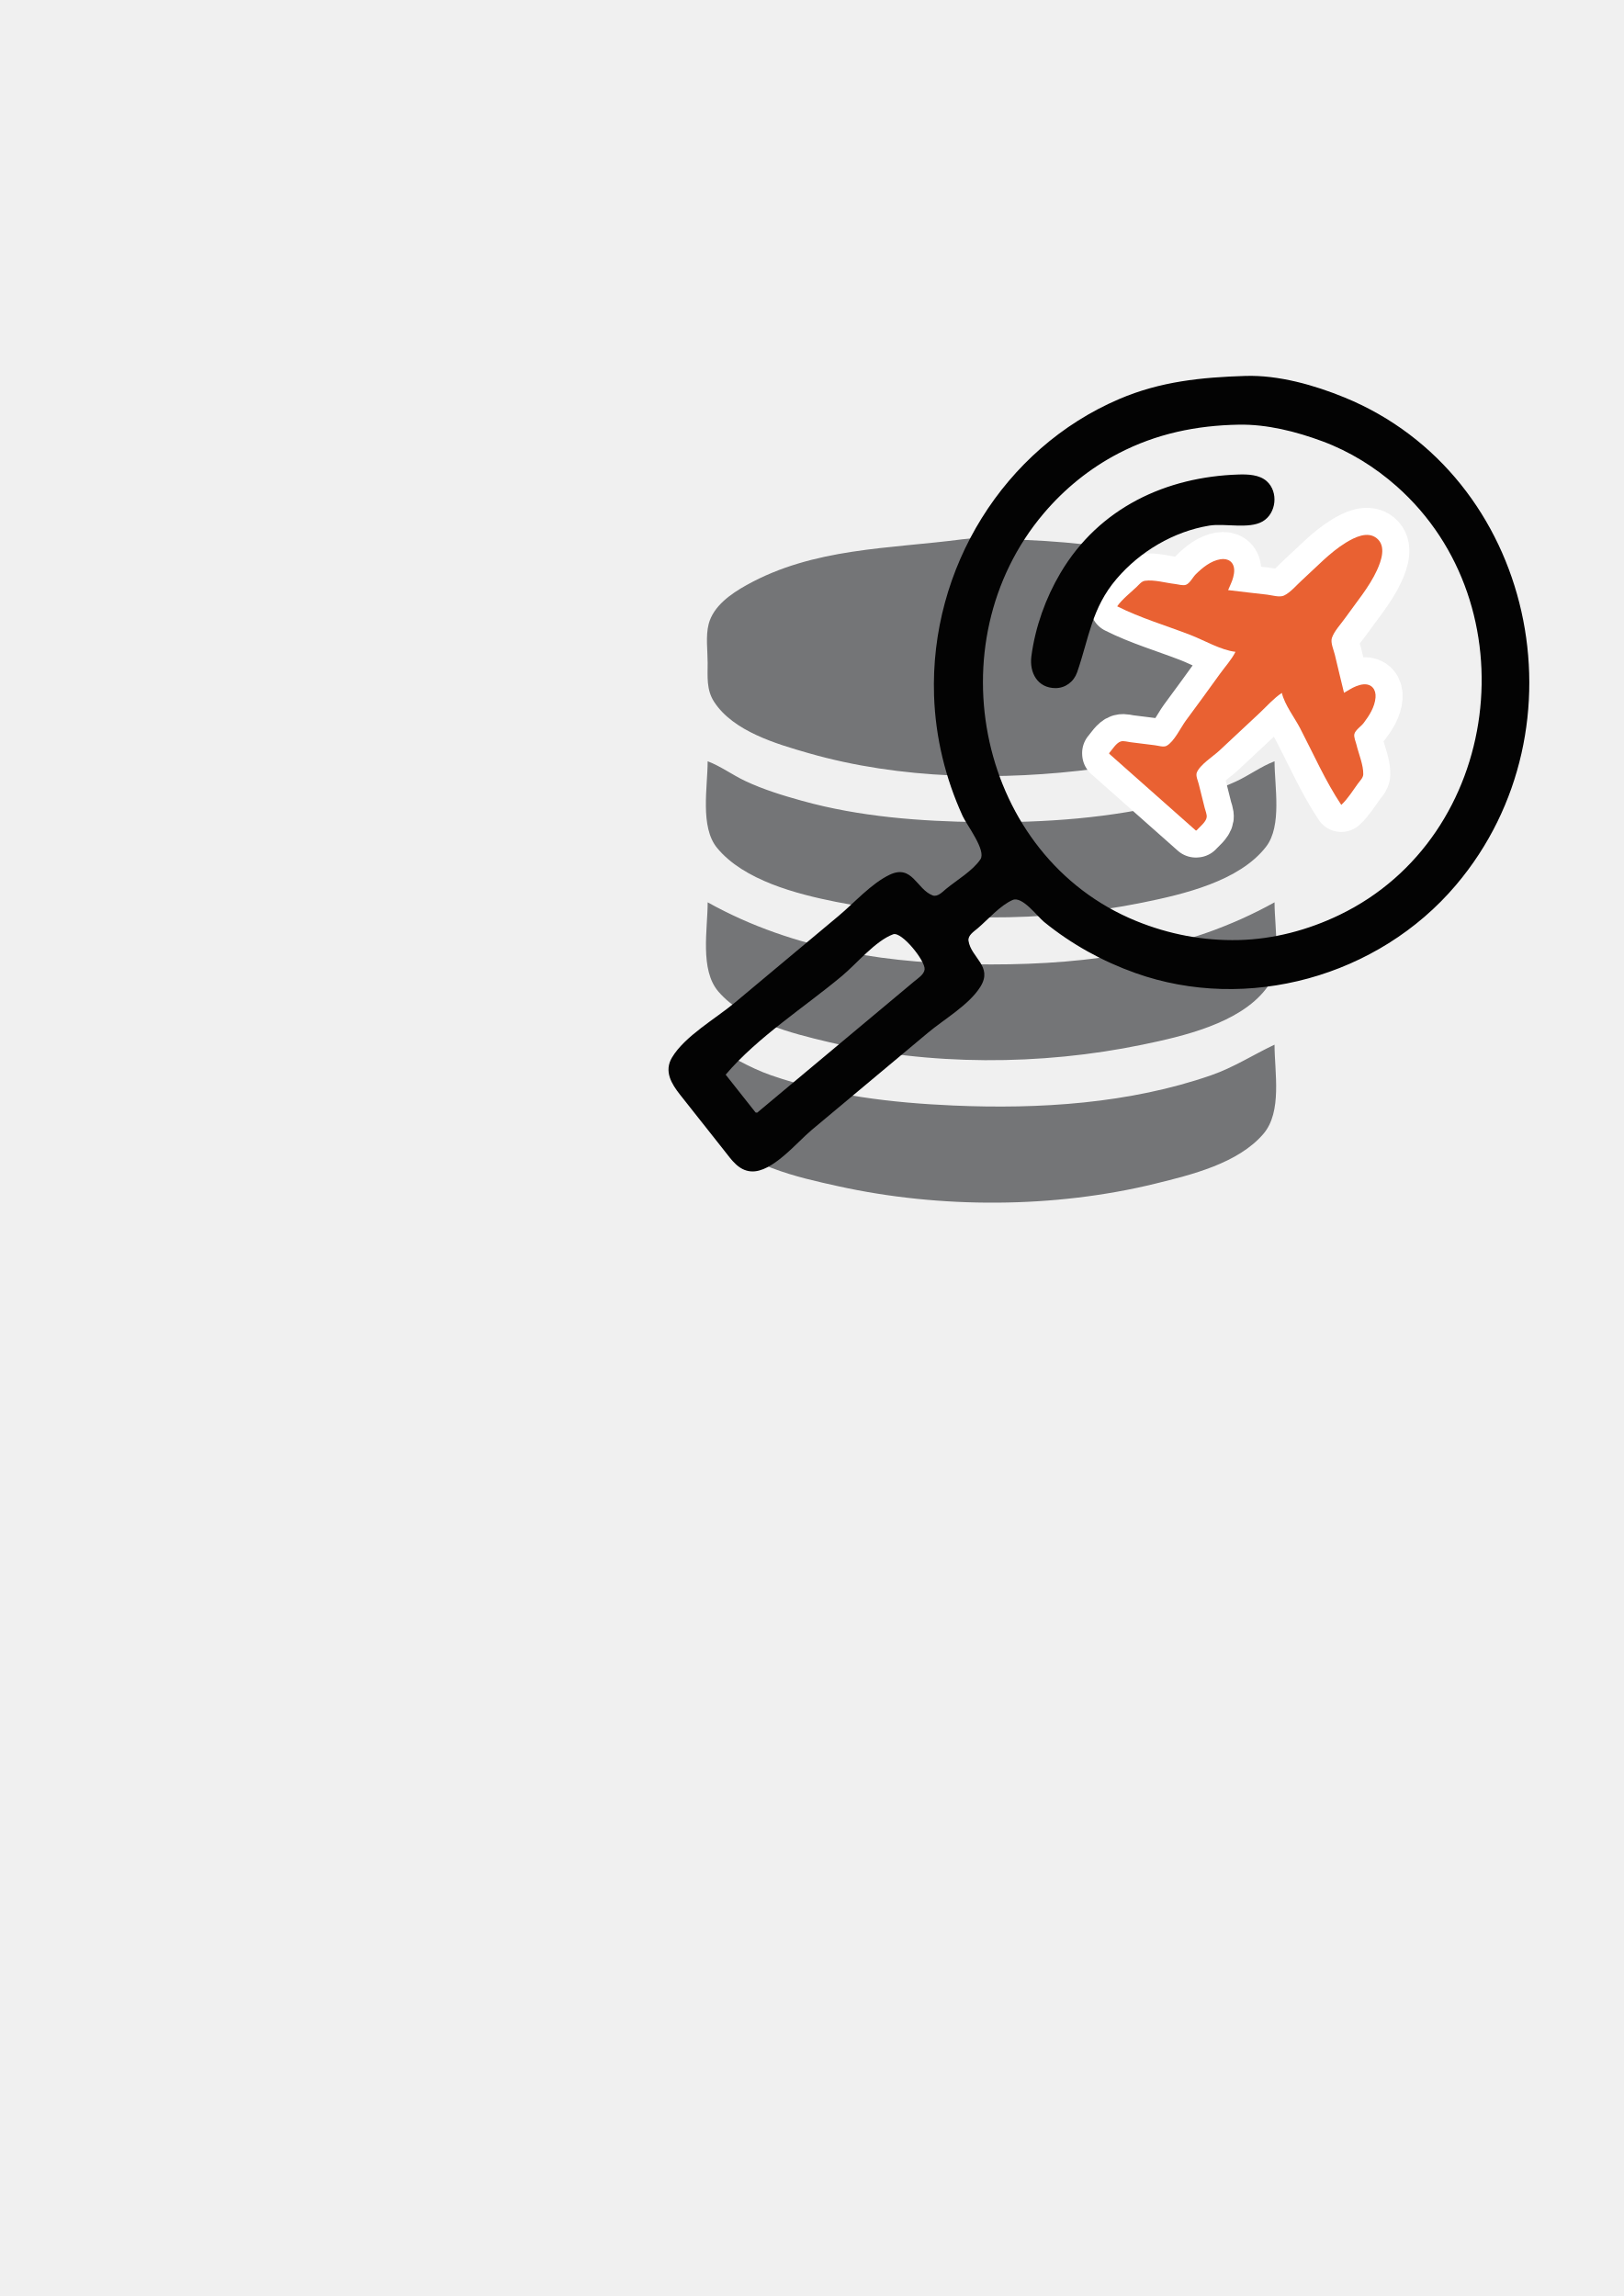
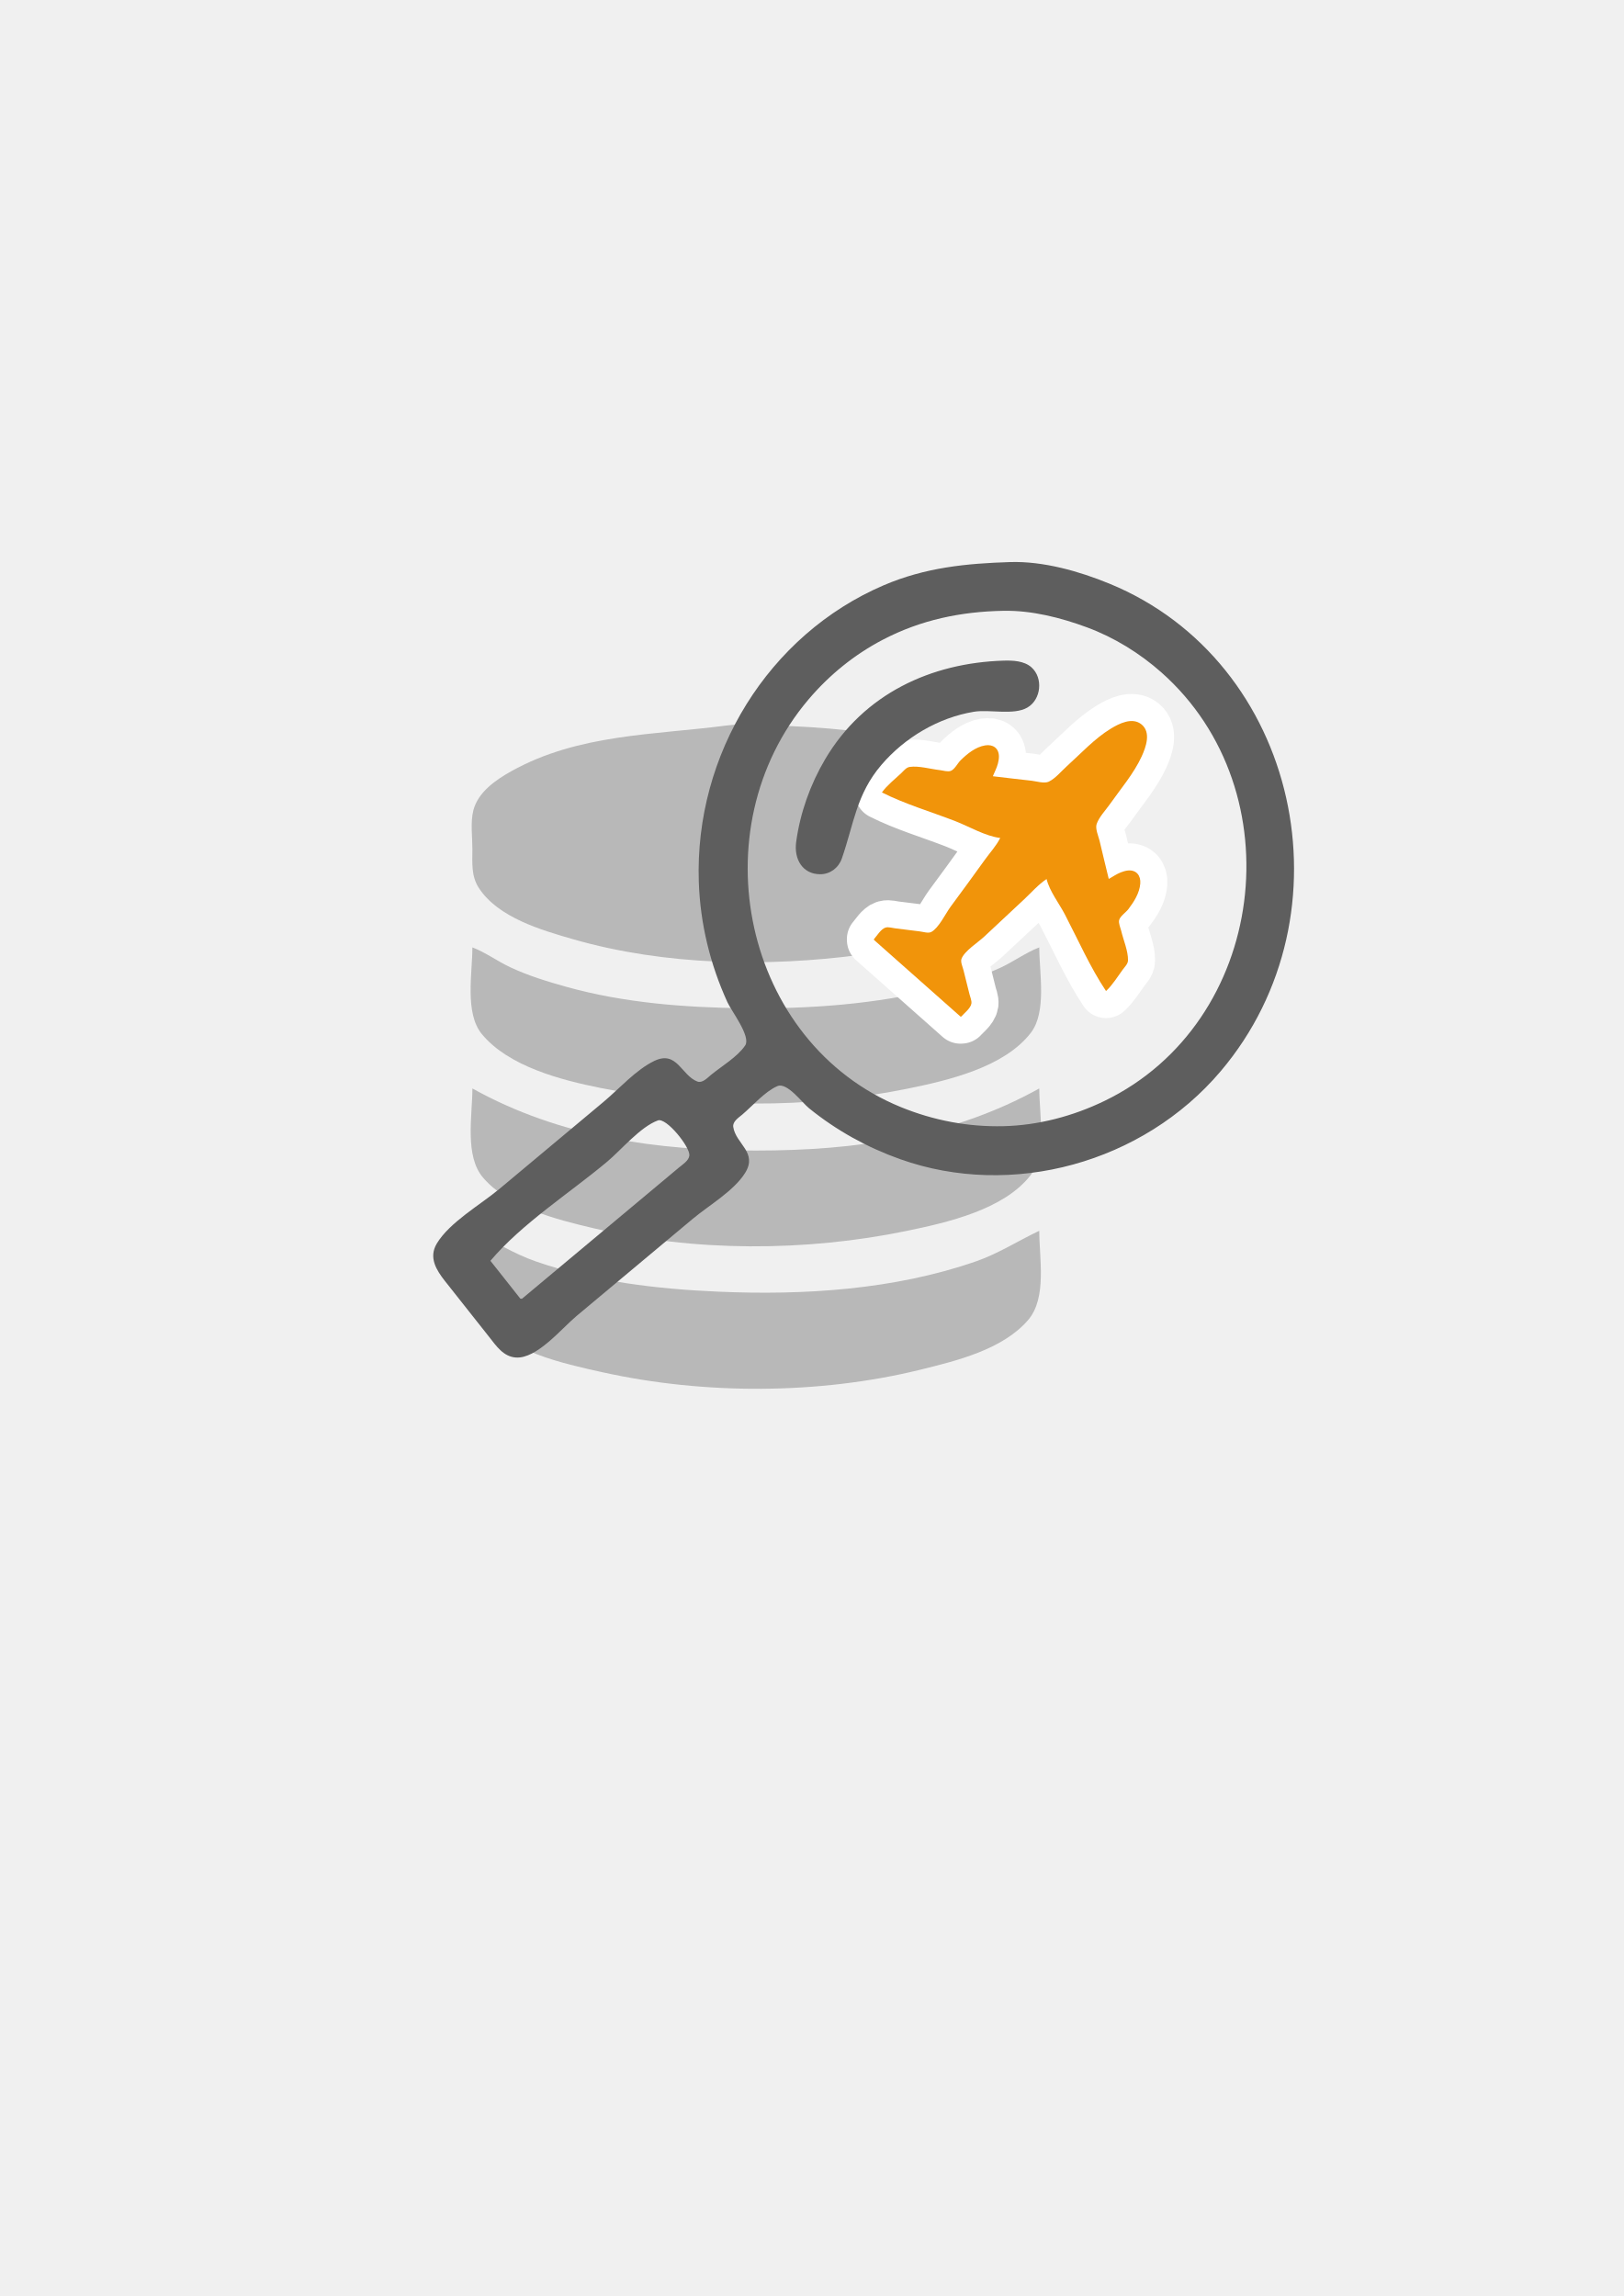
<svg xmlns="http://www.w3.org/2000/svg" width="210mm" height="297mm" viewBox="0 0 210 297" version="1.1" id="svg5" xml:space="preserve">
  <defs id="defs2" />
  <g id="layer1">
-     <path style="fill:#747577;stroke:none;stroke-width:0.167;fill-opacity:1" d="m 124.499,69.757 c -9.516,1.249 -19.263,1.083 -27.954,5.932 -2,1.116 -4.29,2.698 -4.894,5.045 -0.399,1.549 -0.127,3.429 -0.127,5.022 0,1.772 -0.178,3.464 0.831,5.022 2.483,3.835 8.086,5.459 12.225,6.647 11.847,3.401 25.019,3.607 37.16,2.01 5.496,-0.723 10.963,-1.948 16.069,-4.138 2.394,-1.026 5.252,-2.618 6.482,-5.021 0.853,-1.667 0.548,-3.704 0.548,-5.524 0,-2.547 0.183,-4.696 -1.722,-6.667 -2.672,-2.765 -6.882,-4.256 -10.497,-5.288 -6.52,-1.861 -13.173,-2.654 -19.919,-2.949 -2.682,-0.117 -5.521,-0.442 -8.202,-0.09 M 91.524,98.477 c 0,3.328 -1.019,8.492 1.227,11.215 3.451,4.183 10.246,5.942 15.345,6.963 12.991,2.603 26.67,2.742 39.671,0.1 5.26,-1.069 12.527,-2.749 15.981,-7.231 2.087,-2.708 1.093,-7.797 1.093,-11.048 -1.733,0.656 -3.321,1.848 -5.022,2.626 -2.506,1.147 -5.196,1.999 -7.867,2.667 -8.269,2.067 -16.802,2.675 -25.275,2.574 -7.663,-0.091 -15.504,-0.685 -22.932,-2.75 -2.497,-0.694 -5.016,-1.462 -7.365,-2.571 -1.632,-0.77 -3.182,-1.914 -4.854,-2.547 m 0,18.245 c 0,3.491 -1.041,8.731 1.389,11.549 3.328,3.858 9.428,5.384 14.178,6.509 13.095,3.104 27.518,3.079 40.675,0.354 5.22,-1.081 12.52,-2.745 15.955,-7.197 2.123,-2.751 1.118,-7.911 1.118,-11.215 -11.312,6.298 -23.831,8.035 -36.658,8.035 -12.827,0 -25.346,-1.737 -36.658,-8.035 m 0,18.413 c 0,3.224 -0.995,8.35 1.044,11.047 3.443,4.552 10.596,6.107 15.862,7.269 13.138,2.898 27.929,2.869 41.01,-0.343 4.675,-1.148 10.682,-2.61 13.957,-6.43 2.462,-2.871 1.442,-7.989 1.442,-11.543 -2.775,1.312 -5.267,2.941 -8.202,3.96 -10.566,3.668 -22.234,4.399 -33.31,3.914 -7.952,-0.348 -16.034,-1.287 -23.602,-3.914 -2.935,-1.019 -5.427,-2.647 -8.202,-3.96 z" id="path2332" />
-     <path style="fill:#e96132;stroke:#ffffff;stroke-width:7;stroke-linecap:butt;stroke-linejoin:round;stroke-dasharray:none;stroke-opacity:1;paint-order:stroke markers fill;fill-opacity:1" d="m 158.837,76.335 c 0.219,-0.554 0.508,-1.065 0.655,-1.648 0.079,-0.313 0.139,-0.63 0.13,-0.954 -0.029,-1.042 -0.783,-1.554 -1.783,-1.39 -1.241,0.203 -2.329,1.092 -3.192,1.948 -0.375,0.372 -0.759,1.169 -1.26,1.353 -0.394,0.145 -1.004,-0.057 -1.409,-0.102 -1.192,-0.134 -2.717,-0.587 -3.904,-0.413 -0.446,0.065 -0.778,0.516 -1.087,0.808 -0.829,0.783 -1.837,1.563 -2.499,2.492 2.993,1.513 6.368,2.5 9.495,3.714 1.786,0.693 3.907,1.953 5.807,2.175 -0.514,1.029 -1.355,1.93 -2.022,2.865 -1.446,2.027 -2.928,4.03 -4.403,6.036 -0.647,0.88 -1.526,2.753 -2.495,3.261 -0.397,0.208 -1.089,-0.033 -1.515,-0.079 -1.05,-0.114 -2.095,-0.279 -3.146,-0.393 -0.372,-0.041 -0.869,-0.205 -1.236,-0.103 -0.592,0.164 -1.124,1.062 -1.517,1.507 l 0.006,0.094 11.194,9.921 0.094,-0.006 c 0.394,-0.444 1.222,-1.08 1.313,-1.687 0.057,-0.377 -0.166,-0.85 -0.251,-1.215 -0.24,-1.029 -0.529,-2.046 -0.768,-3.076 -0.097,-0.417 -0.419,-1.075 -0.261,-1.494 0.388,-1.023 2.142,-2.121 2.938,-2.869 1.727,-1.623 3.467,-3.231 5.194,-4.854 0.916,-0.861 1.822,-1.901 2.871,-2.594 0.379,1.57 1.626,3.154 2.371,4.587 1.699,3.268 3.27,6.834 5.314,9.897 0.843,-0.768 1.496,-1.863 2.174,-2.78 0.253,-0.342 0.66,-0.725 0.672,-1.176 0.03,-1.199 -0.603,-2.659 -0.879,-3.826 -0.094,-0.397 -0.367,-0.979 -0.271,-1.387 0.119,-0.502 0.878,-1.001 1.192,-1.412 0.729,-0.958 1.443,-2.074 1.544,-3.31 0.085,-1.04 -0.505,-1.799 -1.588,-1.698 -0.322,0.03 -0.631,0.128 -0.931,0.244 -0.561,0.216 -1.034,0.564 -1.557,0.848 -0.413,-1.643 -0.789,-3.296 -1.19,-4.942 -0.145,-0.594 -0.578,-1.553 -0.378,-2.153 0.298,-0.894 1.164,-1.795 1.704,-2.562 1.395,-1.98 3.122,-4 4.13,-6.209 0.545,-1.195 1.226,-3.085 -0.016,-4.112 -1.199,-0.991 -2.893,-0.129 -4.004,0.549 -2.072,1.266 -3.87,3.224 -5.668,4.847 -0.697,0.629 -1.488,1.596 -2.339,2 -0.572,0.271 -1.575,-0.044 -2.183,-0.117 -1.683,-0.2 -3.368,-0.374 -5.049,-0.587 z" id="path2383" />
-     <path style="fill:#030303;stroke:none;stroke-width:5.671;stroke-dasharray:none;paint-order:stroke markers fill" d="m 161.076,48.628 c -5.703,0.18 -11,0.709 -16.349,3 -14.911,6.387 -24.471,21.885 -23.922,38.356 0.181,5.422 1.467,10.685 3.701,15.58 0.529,1.158 3.068,4.438 2.3,5.589 -0.99,1.483 -3.074,2.702 -4.436,3.824 -0.454,0.375 -1.107,1.094 -1.754,0.846 -2.076,-0.796 -2.625,-4.07 -5.558,-2.667 -2.382,1.14 -4.555,3.613 -6.588,5.313 l -13.449,11.244 c -2.444,2.043 -6.458,4.313 -8.11,7.085 -1.065,1.787 -0.056,3.41 1.051,4.818 1.898,2.413 3.808,4.817 5.713,7.225 0.938,1.186 1.849,2.573 3.473,2.684 2.714,0.186 5.885,-3.733 7.844,-5.371 l 15.044,-12.579 c 2.085,-1.743 5.313,-3.598 6.766,-5.939 1.647,-2.653 -1.214,-3.739 -1.541,-5.939 -0.104,-0.702 0.714,-1.212 1.163,-1.593 1.347,-1.142 2.931,-2.989 4.545,-3.685 1.245,-0.537 3.181,2.12 4.081,2.85 3.556,2.887 7.534,5.082 11.818,6.606 14.409,5.122 31.363,0.507 41.435,-11.383 17.241,-20.353 10.131,-53.004 -14.392,-63.071 -3.922,-1.61 -8.568,-2.927 -12.836,-2.792 m -0.858,6.304 c 3.651,-0.066 7.417,0.889 10.819,2.151 3.509,1.302 6.787,3.326 9.607,5.826 17.333,15.369 13.628,45.285 -7.377,55.428 -4.078,1.969 -8.534,3.151 -13.043,3.262 -4.57,0.112 -9.045,-0.737 -13.286,-2.469 -20.371,-8.324 -26.219,-35.893 -11.943,-52.729 2.704,-3.189 5.96,-5.822 9.632,-7.738 4.93,-2.572 10.113,-3.632 15.591,-3.731 m -0.039,6.448 c -9.309,0.297 -18.007,4.26 -23.022,12.736 -1.924,3.252 -3.255,6.974 -3.76,10.744 -0.293,2.187 0.816,4.137 3.105,4.15 1.274,0.007 2.378,-0.811 2.807,-2.043 1.558,-4.476 1.863,-8.299 5.116,-12.103 3.048,-3.565 7.379,-6.109 11.948,-6.87 2.038,-0.34 5.139,0.485 6.921,-0.541 1.794,-1.033 2.083,-3.832 0.537,-5.209 -0.958,-0.854 -2.443,-0.902 -3.652,-0.864 m -62.248,82.548 -0.206,-0.021 -3.87,-4.894 c 4.117,-4.853 10.201,-8.723 15.066,-12.79 1.883,-1.574 4.309,-4.528 6.594,-5.368 1.096,-0.403 4.185,3.447 4.072,4.54 -0.069,0.671 -0.911,1.186 -1.369,1.572 l -4.103,3.431 z" id="path2381" />
+     <path style="fill:#b8b8b8;fill-opacity:1;stroke:none;stroke-width:0.167" d="m 94.072,93.835 c -9.516,1.249 -19.263,1.083 -27.954,5.932 -2,1.116 -4.29,2.698 -4.894,5.045 -0.399,1.549 -0.127,3.429 -0.127,5.022 0,1.772 -0.178,3.464 0.831,5.022 2.483,3.835 8.086,5.458 12.225,6.647 11.847,3.401 25.019,3.607 37.16,2.01 5.496,-0.723 10.963,-1.948 16.069,-4.138 2.394,-1.026 5.252,-2.618 6.482,-5.021 0.853,-1.667 0.548,-3.704 0.548,-5.524 0,-2.547 0.183,-4.696 -1.722,-6.667 -2.672,-2.765 -6.882,-4.256 -10.497,-5.288 -6.52,-1.861 -13.173,-2.654 -19.919,-2.949 -2.682,-0.117 -5.521,-0.442 -8.202,-0.09 M 61.096,122.554 c 0,3.328 -1.019,8.492 1.227,11.215 3.451,4.183 10.246,5.942 15.345,6.963 12.991,2.603 26.67,2.742 39.671,0.1 5.26,-1.069 12.527,-2.749 15.981,-7.231 2.087,-2.708 1.093,-7.797 1.093,-11.048 -1.733,0.656 -3.321,1.848 -5.022,2.626 -2.506,1.147 -5.196,1.999 -7.867,2.667 -8.269,2.067 -16.802,2.675 -25.275,2.574 -7.663,-0.091 -15.504,-0.685 -22.932,-2.75 -2.497,-0.694 -5.016,-1.462 -7.365,-2.571 -1.632,-0.77 -3.182,-1.914 -4.854,-2.547 m 0,18.245 c 0,3.491 -1.041,8.731 1.389,11.549 3.328,3.858 9.428,5.384 14.178,6.509 13.095,3.104 27.518,3.079 40.675,0.354 5.22,-1.081 12.52,-2.745 15.955,-7.197 2.123,-2.751 1.118,-7.911 1.118,-11.215 -11.312,6.298 -23.831,8.035 -36.658,8.035 -12.827,0 -25.346,-1.737 -36.658,-8.035 m 0,18.413 c 0,3.224 -0.995,8.35 1.044,11.047 3.443,4.552 10.596,6.107 15.862,7.269 13.138,2.898 27.929,2.869 41.01,-0.343 4.675,-1.148 10.682,-2.61 13.957,-6.43 2.462,-2.871 1.442,-7.989 1.442,-11.543 -2.775,1.312 -5.267,2.941 -8.202,3.96 -10.566,3.668 -22.234,4.399 -33.31,3.914 -7.952,-0.348 -16.034,-1.287 -23.602,-3.914 -2.935,-1.019 -5.427,-2.647 -8.202,-3.96 z" id="path2332" />
+     <path style="fill:#f1940a;fill-opacity:1;stroke:#ffffff;stroke-width:7;stroke-linecap:butt;stroke-linejoin:round;stroke-dasharray:none;stroke-opacity:1;paint-order:stroke markers fill" d="m 128.41,100.412 c 0.219,-0.554 0.508,-1.065 0.655,-1.648 0.079,-0.313 0.139,-0.63 0.13,-0.954 -0.029,-1.042 -0.783,-1.554 -1.783,-1.39 -1.241,0.203 -2.329,1.092 -3.192,1.948 -0.375,0.372 -0.759,1.169 -1.26,1.353 -0.394,0.145 -1.004,-0.057 -1.409,-0.102 -1.192,-0.134 -2.717,-0.587 -3.904,-0.413 -0.446,0.065 -0.778,0.516 -1.087,0.808 -0.829,0.783 -1.837,1.563 -2.499,2.492 2.993,1.513 6.368,2.5 9.495,3.714 1.786,0.693 3.907,1.953 5.807,2.175 -0.514,1.029 -1.355,1.93 -2.022,2.865 -1.446,2.027 -2.928,4.03 -4.403,6.036 -0.647,0.88 -1.526,2.753 -2.495,3.261 -0.397,0.208 -1.089,-0.033 -1.515,-0.079 -1.05,-0.114 -2.095,-0.279 -3.146,-0.393 -0.372,-0.041 -0.869,-0.205 -1.236,-0.103 -0.592,0.164 -1.124,1.062 -1.517,1.507 l 0.006,0.094 11.194,9.921 0.094,-0.006 c 0.394,-0.444 1.222,-1.08 1.313,-1.687 0.057,-0.377 -0.166,-0.85 -0.251,-1.215 -0.24,-1.029 -0.529,-2.046 -0.768,-3.076 -0.097,-0.417 -0.419,-1.075 -0.261,-1.494 0.388,-1.023 2.142,-2.121 2.938,-2.869 1.727,-1.623 3.467,-3.231 5.194,-4.854 0.916,-0.861 1.822,-1.901 2.871,-2.594 0.379,1.57 1.626,3.154 2.371,4.587 1.699,3.268 3.27,6.834 5.314,9.897 0.843,-0.768 1.496,-1.863 2.174,-2.78 0.253,-0.342 0.66,-0.725 0.672,-1.176 0.03,-1.199 -0.603,-2.659 -0.879,-3.826 -0.094,-0.397 -0.367,-0.979 -0.271,-1.387 0.119,-0.502 0.878,-1.001 1.192,-1.413 0.729,-0.958 1.443,-2.074 1.544,-3.31 0.085,-1.04 -0.505,-1.799 -1.588,-1.698 -0.322,0.03 -0.631,0.128 -0.931,0.244 -0.561,0.216 -1.034,0.564 -1.557,0.848 -0.413,-1.643 -0.789,-3.296 -1.19,-4.942 -0.145,-0.594 -0.578,-1.553 -0.378,-2.153 0.298,-0.894 1.164,-1.795 1.704,-2.562 1.395,-1.98 3.122,-4 4.13,-6.209 0.545,-1.195 1.226,-3.085 -0.016,-4.112 -1.199,-0.991 -2.893,-0.129 -4.004,0.549 -2.072,1.266 -3.87,3.224 -5.668,4.847 -0.697,0.629 -1.488,1.596 -2.339,2 -0.572,0.271 -1.575,-0.044 -2.183,-0.117 -1.683,-0.2 -3.368,-0.374 -5.049,-0.587 z" id="path2383" />
+     <path style="fill:#5e5e5e;stroke:none;stroke-width:5.671;stroke-dasharray:none;paint-order:stroke markers fill;fill-opacity:1" d="m 130.649,72.705 c -5.703,0.18 -11,0.709 -16.349,3 -14.911,6.387 -24.471,21.885 -23.922,38.356 0.181,5.422 1.467,10.685 3.701,15.58 0.529,1.158 3.068,4.438 2.3,5.589 -0.99,1.483 -3.074,2.702 -4.436,3.824 -0.454,0.375 -1.107,1.094 -1.754,0.846 -2.076,-0.796 -2.625,-4.07 -5.558,-2.667 -2.382,1.14 -4.555,3.613 -6.588,5.313 L 64.594,153.79 c -2.444,2.043 -6.458,4.313 -8.11,7.085 -1.065,1.787 -0.056,3.41 1.051,4.818 1.898,2.413 3.808,4.817 5.713,7.225 0.938,1.186 1.849,2.573 3.473,2.684 2.714,0.186 5.885,-3.733 7.844,-5.371 l 15.044,-12.579 c 2.085,-1.743 5.313,-3.598 6.766,-5.939 1.647,-2.653 -1.214,-3.739 -1.541,-5.939 -0.104,-0.702 0.714,-1.212 1.163,-1.593 1.347,-1.142 2.931,-2.989 4.545,-3.685 1.245,-0.537 3.181,2.12 4.081,2.85 3.556,2.887 7.534,5.082 11.818,6.606 14.409,5.122 31.363,0.507 41.435,-11.383 17.241,-20.353 10.131,-53.004 -14.392,-63.071 -3.922,-1.61 -8.568,-2.927 -12.836,-2.792 m -0.858,6.304 c 3.651,-0.066 7.417,0.889 10.819,2.151 3.509,1.302 6.787,3.326 9.607,5.826 17.333,15.369 13.628,45.285 -7.377,55.428 -4.078,1.969 -8.534,3.151 -13.043,3.262 -4.57,0.112 -9.045,-0.737 -13.286,-2.469 -20.371,-8.324 -26.219,-35.893 -11.943,-52.729 2.704,-3.189 5.96,-5.822 9.632,-7.738 4.93,-2.572 10.113,-3.632 15.591,-3.731 m -0.039,6.448 c -9.309,0.297 -18.007,4.26 -23.022,12.736 -1.924,3.252 -3.255,6.974 -3.76,10.744 -0.293,2.187 0.816,4.137 3.105,4.15 1.274,0.007 2.378,-0.811 2.807,-2.043 1.558,-4.476 1.863,-8.299 5.116,-12.103 3.048,-3.565 7.379,-6.109 11.948,-6.87 2.038,-0.34 5.139,0.485 6.921,-0.541 1.794,-1.033 2.083,-3.832 0.537,-5.209 -0.958,-0.854 -2.443,-0.902 -3.652,-0.864 m -62.248,82.548 -0.206,-0.021 -3.87,-4.894 c 4.117,-4.853 10.201,-8.723 15.066,-12.79 1.883,-1.574 4.309,-4.528 6.594,-5.368 1.096,-0.403 4.185,3.447 4.072,4.54 -0.069,0.671 -0.911,1.186 -1.369,1.572 l -4.103,3.431 z" id="path2381" />
  </g>
</svg>
